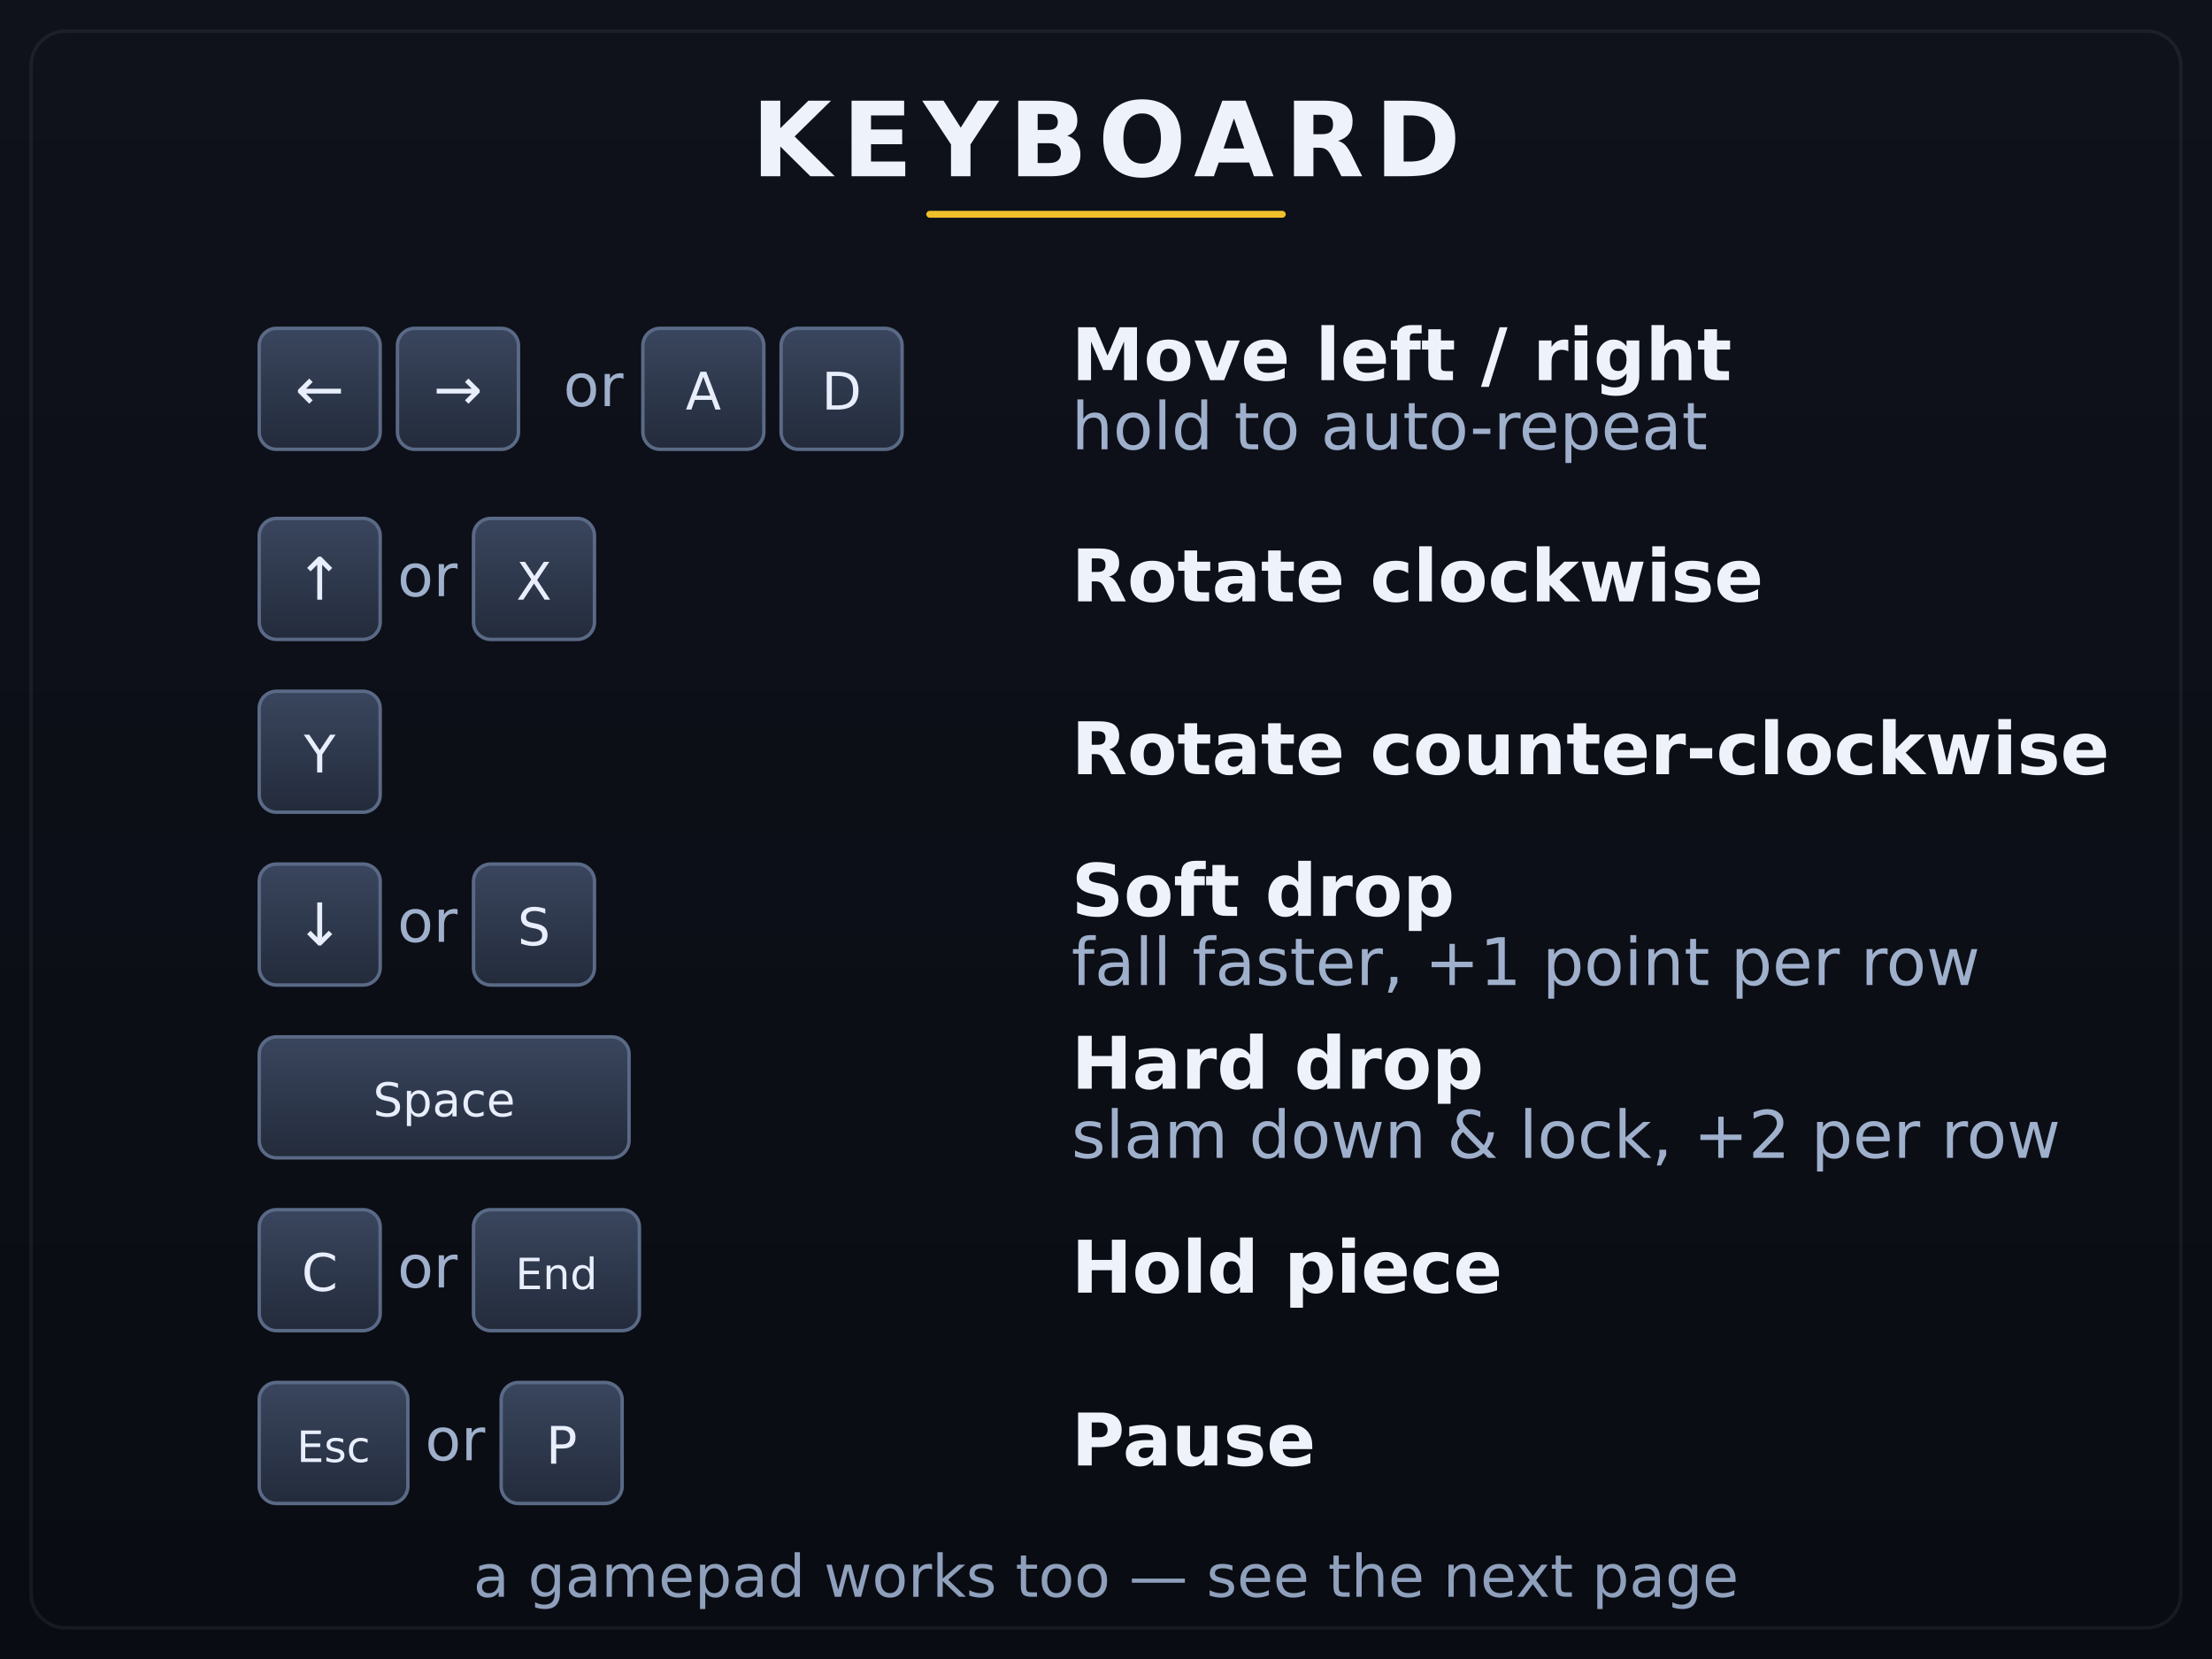
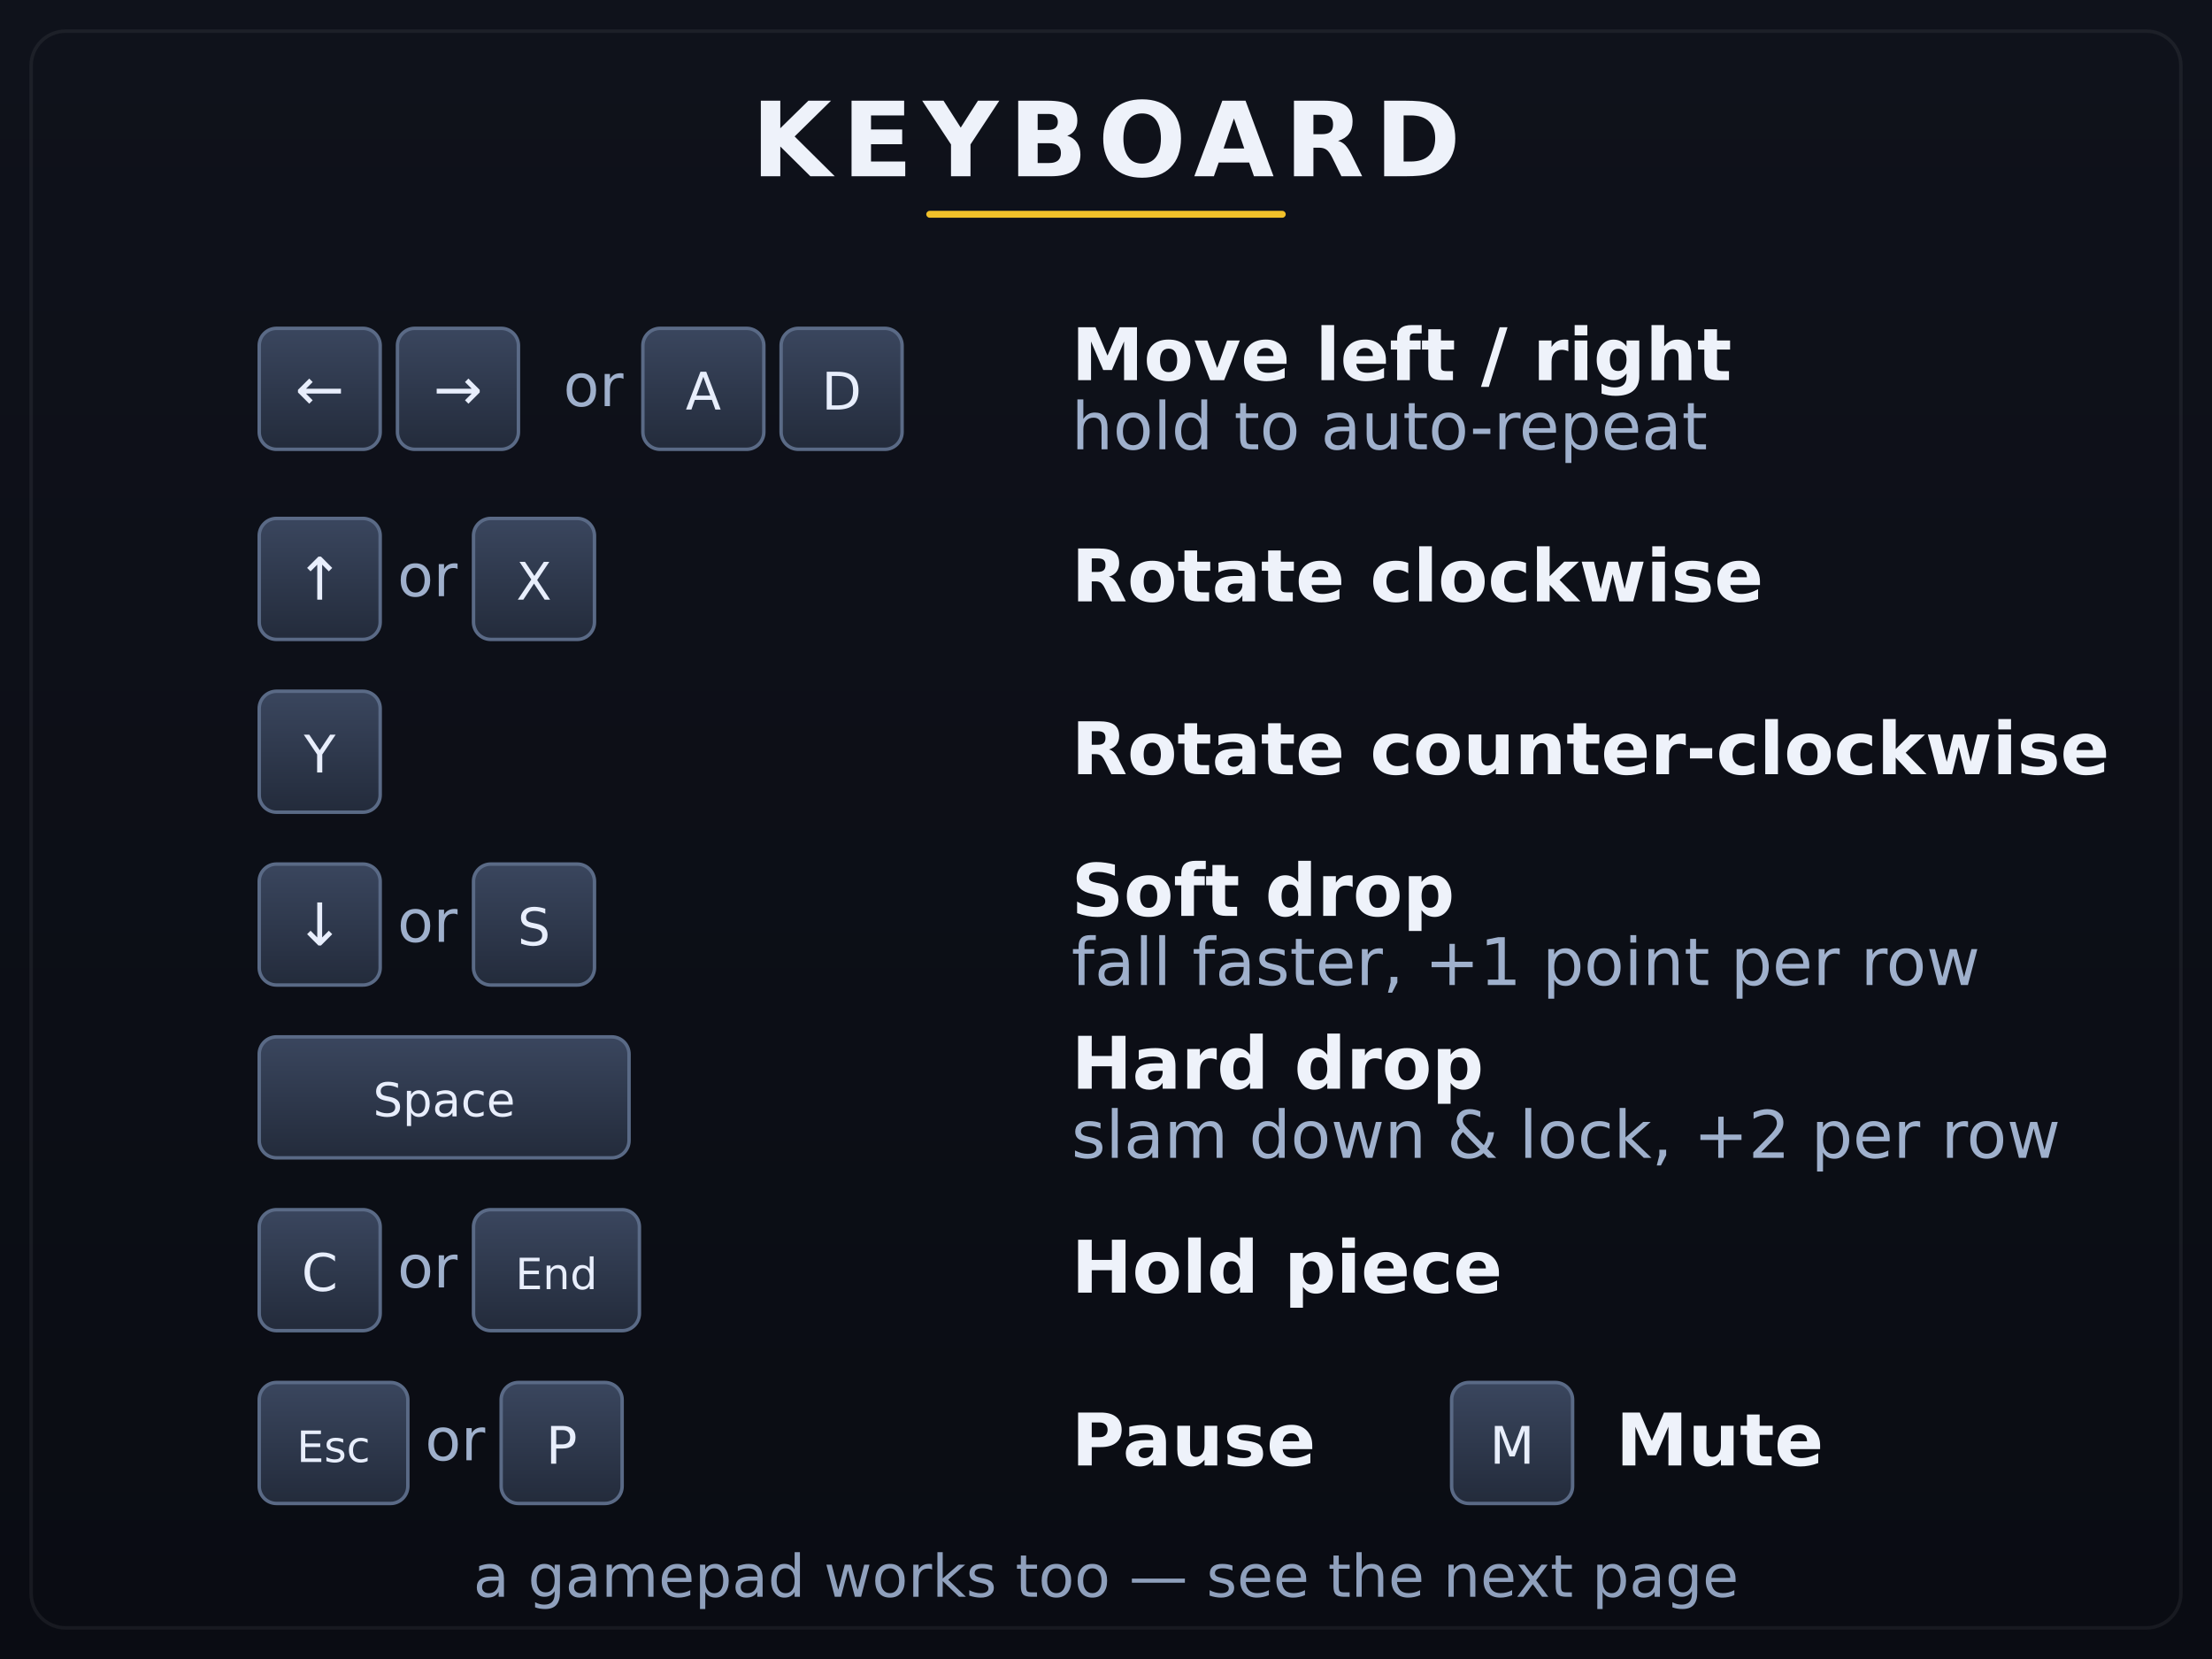
<svg xmlns="http://www.w3.org/2000/svg" width="1280" height="960" viewBox="0 0 1280 960" font-family="DejaVu Sans, 'Liberation Sans', sans-serif">
  <defs>
    <linearGradient id="bg" x1="0" y1="0" x2="0" y2="1">
      <stop offset="0" stop-color="#0f121b" />
      <stop offset="1" stop-color="#0a0c13" />
    </linearGradient>
    <linearGradient id="key" x1="0" y1="0" x2="0" y2="1">
      <stop offset="0" stop-color="#3a465e" />
      <stop offset="1" stop-color="#232b3b" />
    </linearGradient>
  </defs>
  <rect width="1280" height="960" fill="url(#bg)" />
  <rect x="18" y="18" width="1244" height="924" rx="20" fill="none" stroke="#ffffff" stroke-opacity="0.06" stroke-width="2" />
  <text x="640" y="102" text-anchor="middle" font-size="60" font-weight="700" fill="#eef2fa" letter-spacing="6">KEYBOARD</text>
  <rect x="536" y="122" width="208" height="4" rx="2" fill="#f0c02a" />
  <g>
    <g transform="translate(150 190)">
      <rect x="0" y="0" width="70" height="70" rx="10" fill="url(#key)" stroke="#5a6a86" stroke-width="2" />
      <text x="35" y="47" text-anchor="middle" font-size="34" fill="#e8eefc">←</text>
      <rect x="80" y="0" width="70" height="70" rx="10" fill="url(#key)" stroke="#5a6a86" stroke-width="2" />
      <text x="115" y="47" text-anchor="middle" font-size="34" fill="#e8eefc">→</text>
      <text x="176" y="45" font-size="34" fill="#9fb0cc">or</text>
      <rect x="222" y="0" width="70" height="70" rx="10" fill="url(#key)" stroke="#5a6a86" stroke-width="2" />
      <text x="257" y="47" text-anchor="middle" font-size="30" fill="#e8eefc">A</text>
      <rect x="302" y="0" width="70" height="70" rx="10" fill="url(#key)" stroke="#5a6a86" stroke-width="2" />
      <text x="337" y="47" text-anchor="middle" font-size="30" fill="#e8eefc">D</text>
      <text x="470" y="30" font-size="42" font-weight="700" fill="#eef2fa">Move left / right</text>
      <text x="470" y="70" font-size="38" fill="#9fb0cc">hold to auto-repeat</text>
    </g>
    <g transform="translate(150 300)">
      <rect x="0" y="0" width="70" height="70" rx="10" fill="url(#key)" stroke="#5a6a86" stroke-width="2" />
      <text x="35" y="47" text-anchor="middle" font-size="34" fill="#e8eefc">↑</text>
      <text x="80" y="45" font-size="34" fill="#9fb0cc">or</text>
      <rect x="124" y="0" width="70" height="70" rx="10" fill="url(#key)" stroke="#5a6a86" stroke-width="2" />
      <text x="159" y="47" text-anchor="middle" font-size="30" fill="#e8eefc">X</text>
      <text x="470" y="48" font-size="42" font-weight="700" fill="#eef2fa">Rotate clockwise</text>
    </g>
    <g transform="translate(150 400)">
      <rect x="0" y="0" width="70" height="70" rx="10" fill="url(#key)" stroke="#5a6a86" stroke-width="2" />
      <text x="35" y="47" text-anchor="middle" font-size="30" fill="#e8eefc">Y</text>
      <text x="470" y="48" font-size="42" font-weight="700" fill="#eef2fa">Rotate counter-clockwise</text>
    </g>
    <g transform="translate(150 500)">
      <rect x="0" y="0" width="70" height="70" rx="10" fill="url(#key)" stroke="#5a6a86" stroke-width="2" />
      <text x="35" y="47" text-anchor="middle" font-size="34" fill="#e8eefc">↓</text>
      <text x="80" y="45" font-size="34" fill="#9fb0cc">or</text>
      <rect x="124" y="0" width="70" height="70" rx="10" fill="url(#key)" stroke="#5a6a86" stroke-width="2" />
      <text x="159" y="47" text-anchor="middle" font-size="30" fill="#e8eefc">S</text>
      <text x="470" y="30" font-size="42" font-weight="700" fill="#eef2fa">Soft drop</text>
      <text x="470" y="70" font-size="38" fill="#9fb0cc">fall faster, +1 point per row</text>
    </g>
    <g transform="translate(150 600)">
      <rect x="0" y="0" width="214" height="70" rx="10" fill="url(#key)" stroke="#5a6a86" stroke-width="2" />
      <text x="107" y="46" text-anchor="middle" font-size="27" fill="#e8eefc">Space</text>
      <text x="470" y="30" font-size="42" font-weight="700" fill="#eef2fa">Hard drop</text>
      <text x="470" y="70" font-size="38" fill="#9fb0cc">slam down &amp; lock, +2 per row</text>
    </g>
    <g transform="translate(150 700)">
      <rect x="0" y="0" width="70" height="70" rx="10" fill="url(#key)" stroke="#5a6a86" stroke-width="2" />
      <text x="35" y="47" text-anchor="middle" font-size="30" fill="#e8eefc">C</text>
      <text x="80" y="45" font-size="34" fill="#9fb0cc">or</text>
      <rect x="124" y="0" width="96" height="70" rx="10" fill="url(#key)" stroke="#5a6a86" stroke-width="2" />
      <text x="172" y="46" text-anchor="middle" font-size="25" fill="#e8eefc">End</text>
      <text x="470" y="48" font-size="42" font-weight="700" fill="#eef2fa">Hold piece</text>
    </g>
    <g transform="translate(150 800)">
      <rect x="0" y="0" width="86" height="70" rx="10" fill="url(#key)" stroke="#5a6a86" stroke-width="2" />
      <text x="43" y="46" text-anchor="middle" font-size="25" fill="#e8eefc">Esc</text>
      <text x="96" y="45" font-size="34" fill="#9fb0cc">or</text>
      <rect x="140" y="0" width="70" height="70" rx="10" fill="url(#key)" stroke="#5a6a86" stroke-width="2" />
      <text x="175" y="47" text-anchor="middle" font-size="30" fill="#e8eefc">P</text>
      <text x="470" y="48" font-size="42" font-weight="700" fill="#eef2fa">Pause</text>
+       <rect x="690" y="0" width="70" height="70" rx="10" fill="url(#key)" stroke="#5a6a86" stroke-width="2" />
+       <text x="725" y="47" text-anchor="middle" font-size="30" fill="#e8eefc">M</text>
+       <text x="785" y="48" font-size="42" font-weight="700" fill="#eef2fa">Mute</text>
    </g>
  </g>
  <text x="640" y="924" text-anchor="middle" font-size="34" fill="#8fa0bc">a gamepad works too — see the next page</text>
</svg>
